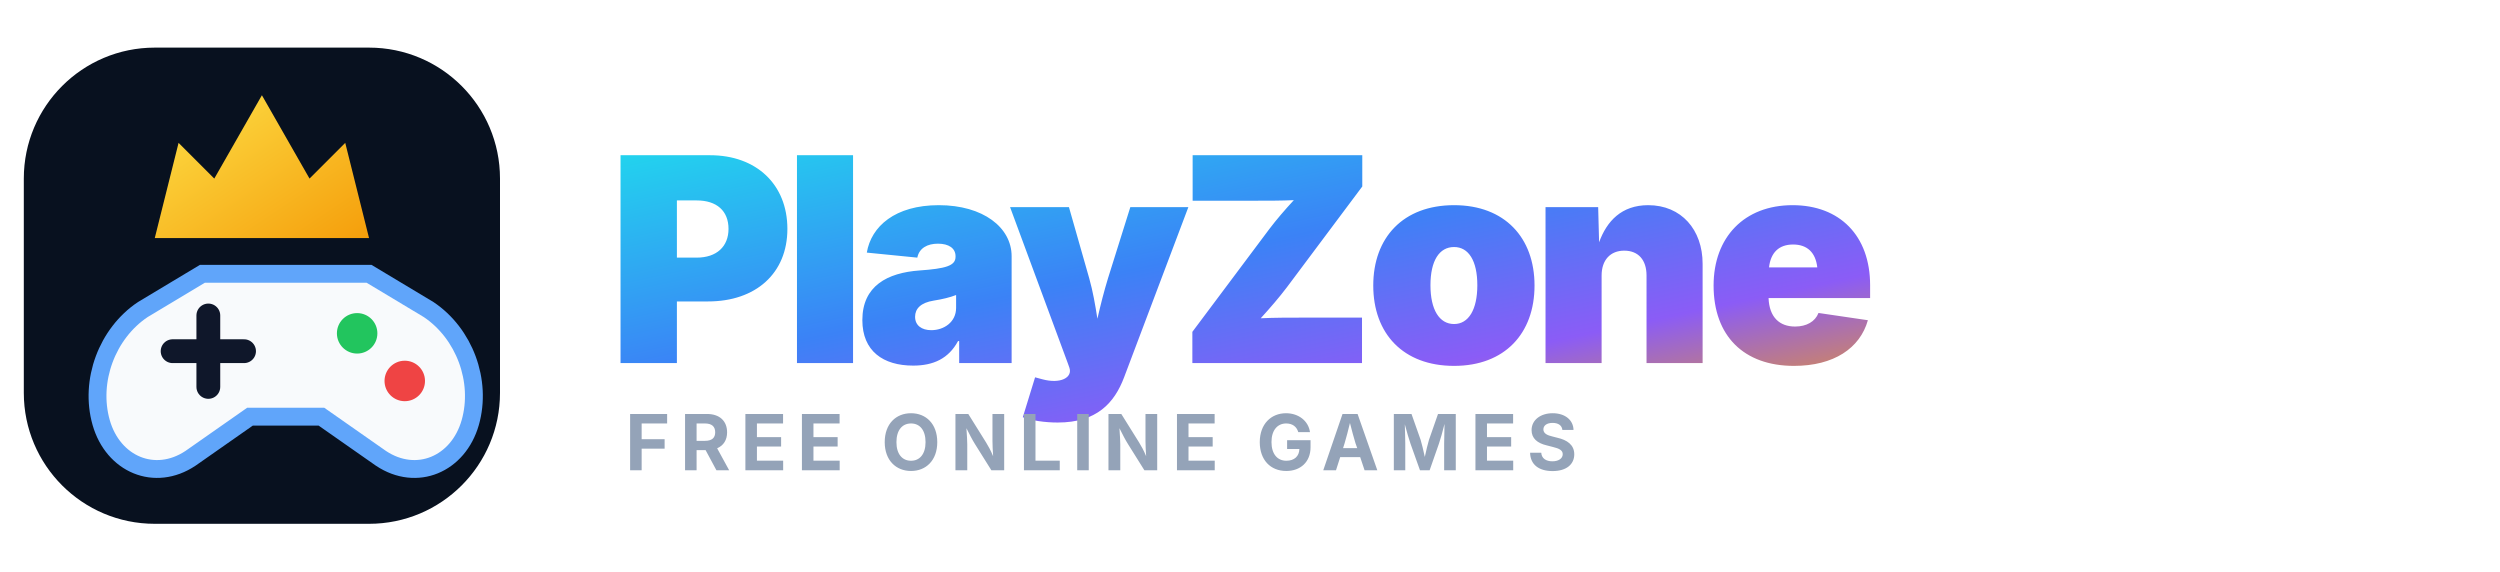
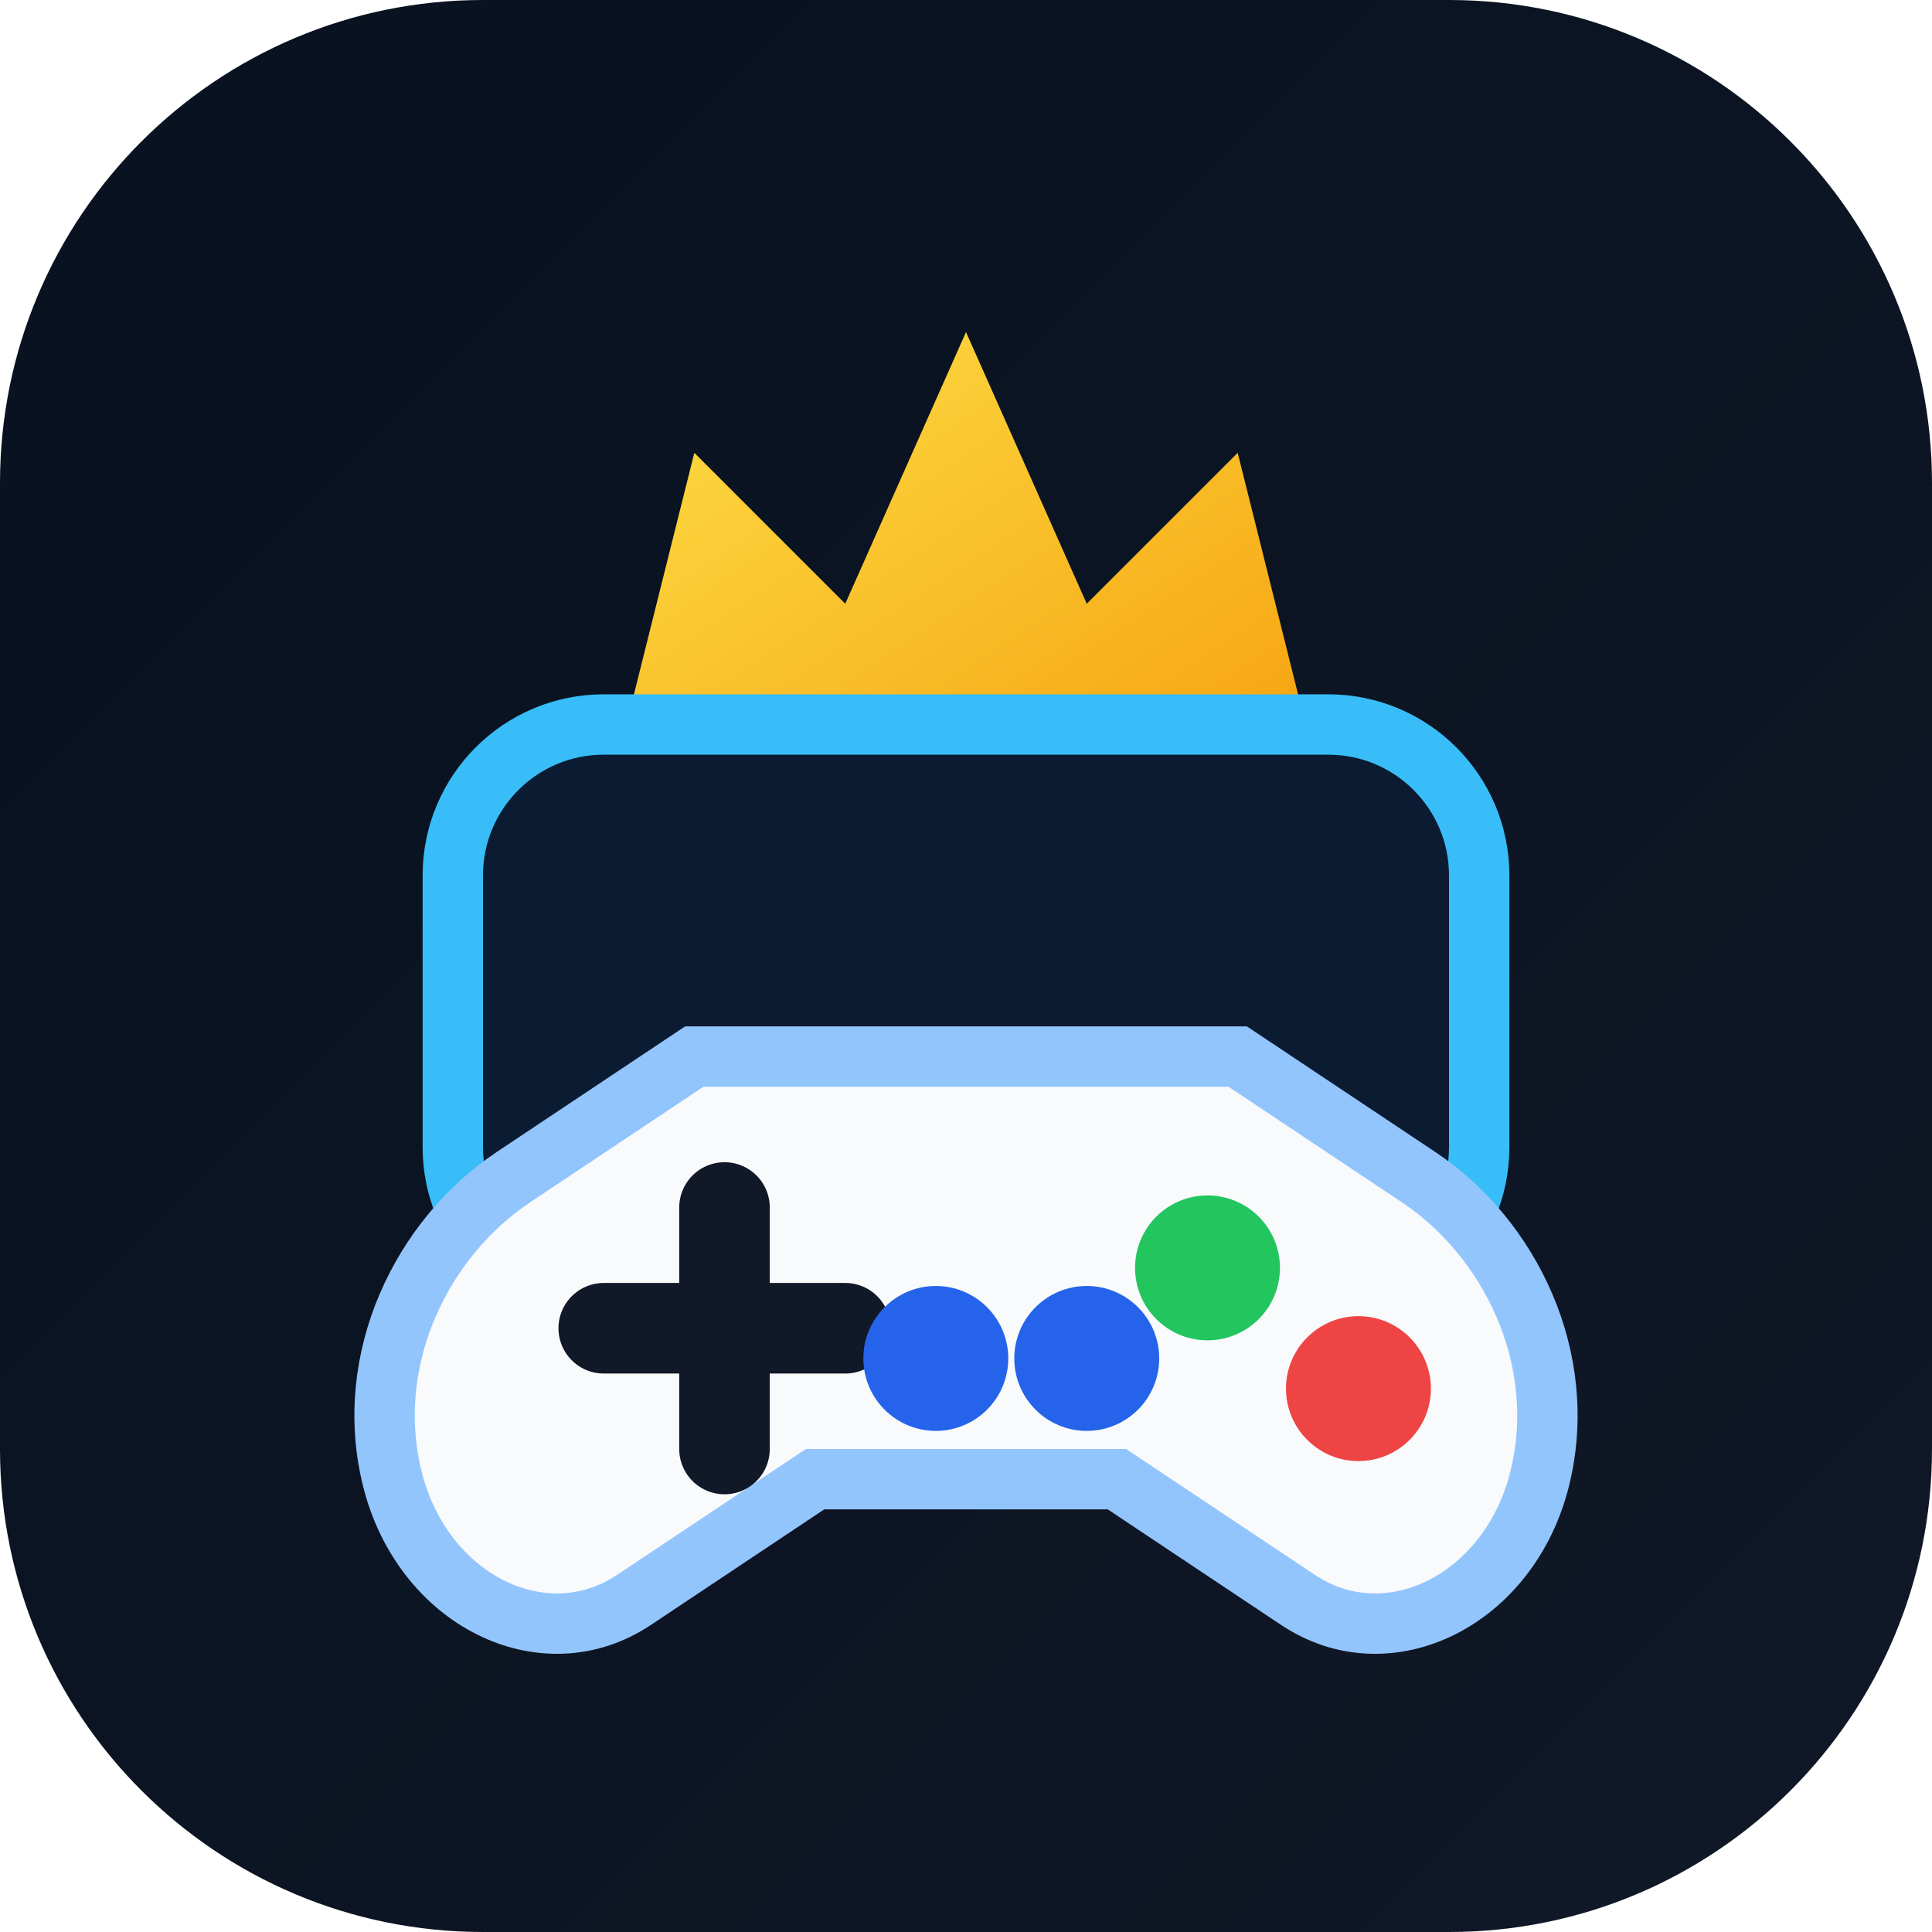
- <svg xmlns="http://www.w3.org/2000/svg" viewBox="0 0 420 96" role="img" aria-label="PlayZone">
+ <svg xmlns="http://www.w3.org/2000/svg" viewBox="0 0 64 64" role="img" aria-label="PlayZone">
  <defs>
-     <linearGradient id="pz" x1="0" y1="0" x2="1" y2="1">
+     <linearGradient id="bg" x1="0" y1="0" x2="1" y2="1">
+       <stop offset="0" stop-color="#07111f" />
+       <stop offset="1" stop-color="#111827" />
+     </linearGradient>
+     <linearGradient id="neon" x1="0" y1="0" x2="1" y2="1">
      <stop offset="0" stop-color="#22d3ee" />
-       <stop offset=".42" stop-color="#3b82f6" />
-       <stop offset=".72" stop-color="#8b5cf6" />
-       <stop offset="1" stop-color="#f59e0b" />
+       <stop offset=".48" stop-color="#3b82f6" />
+       <stop offset="1" stop-color="#8b5cf6" />
    </linearGradient>
    <linearGradient id="gold" x1="0" y1="0" x2="1" y2="1">
      <stop offset="0" stop-color="#fde047" />
      <stop offset="1" stop-color="#f59e0b" />
    </linearGradient>
  </defs>
-   <rect x="4" y="8" width="80" height="80" rx="22" fill="#08111f" />
-   <path d="M30 24l6 6 8-14 8 14 6-6 4 16H26l4-16Z" fill="url(#gold)" />
-   <path d="M24 52c-6 4-9 12-7 19 2 7 9 10 15 6l10-7h12l10 7c6 4 13 1 15-6 2-7-1-15-7-19l-10-6H34l-10 6Z" fill="#f8fafc" stroke="#60a5fa" stroke-width="3" />
-   <path d="M35 53v12M29 59h12" stroke="#0f172a" stroke-width="4" stroke-linecap="round" />
-   <circle cx="60" cy="56" r="3.4" fill="#22c55e" />
-   <circle cx="68" cy="64" r="3.4" fill="#ef4444" />
-   <text x="102" y="61" font-family="Inter,Arial,sans-serif" font-size="48" font-weight="900" letter-spacing="-2" fill="url(#pz)">PlayZone</text>
-   <text x="105" y="79" font-family="Inter,Arial,sans-serif" font-size="13" font-weight="700" letter-spacing="1.6" fill="#94a3b8">FREE ONLINE GAMES</text>
+   <rect width="64" height="64" rx="16" fill="url(#bg)" />
+   <path d="M23 15l5 5 4-9 4 9 5-5 3 12H20l3-12Z" fill="url(#gold)" />
+   <rect x="15" y="24" width="34" height="19" rx="5" fill="#0b1b32" stroke="#38bdf8" stroke-width="2" />
+   <path d="M17 39c-3 2-5 6-4 10 1 4 5 6 8 4l6-4h10l6 4c3 2 7 0 8-4 1-4-1-8-4-10l-6-4H23l-6 4Z" fill="#f8fafc" stroke="#93c5fd" stroke-width="2" />
+   <path d="M24 40v8M20 44h8" stroke="#111827" stroke-width="3" stroke-linecap="round" />
+   <circle cx="40" cy="42" r="2.4" fill="#22c55e" />
+   <circle cx="45" cy="46" r="2.4" fill="#ef4444" />
+   <circle cx="31" cy="45" r="2.4" fill="#2563eb" />
+   <circle cx="36" cy="45" r="2.4" fill="#2563eb" />
</svg>
